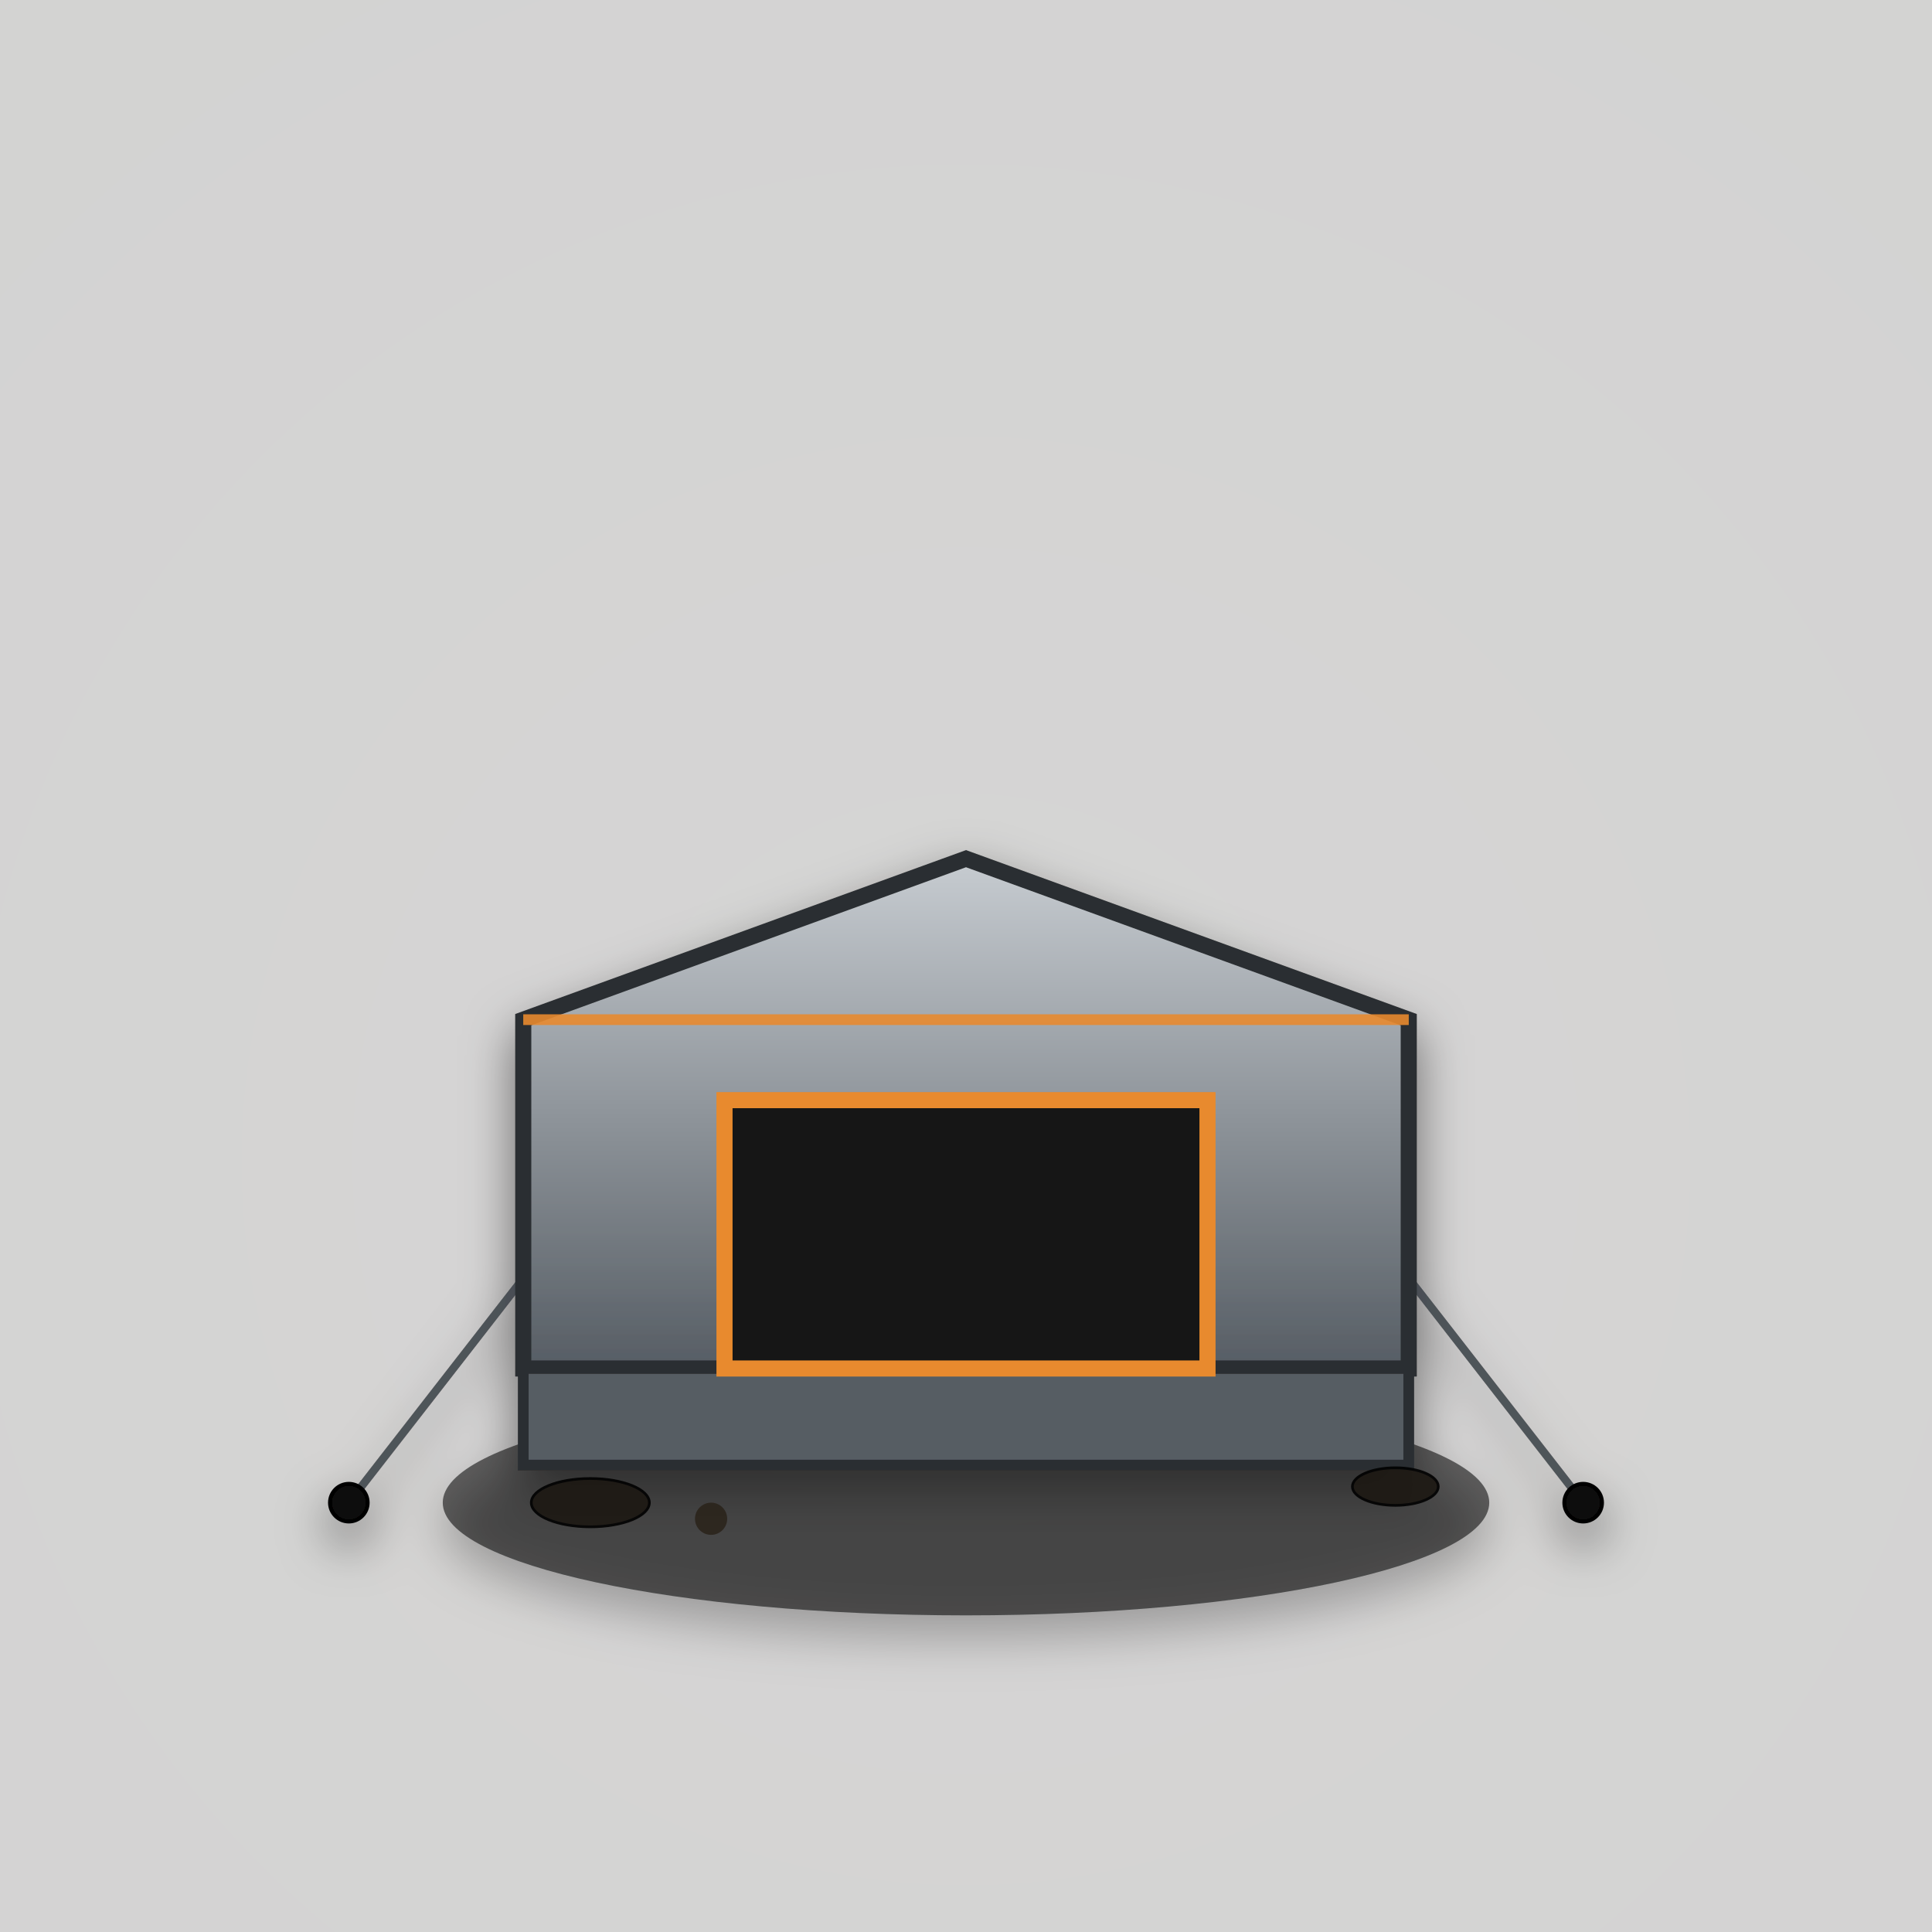
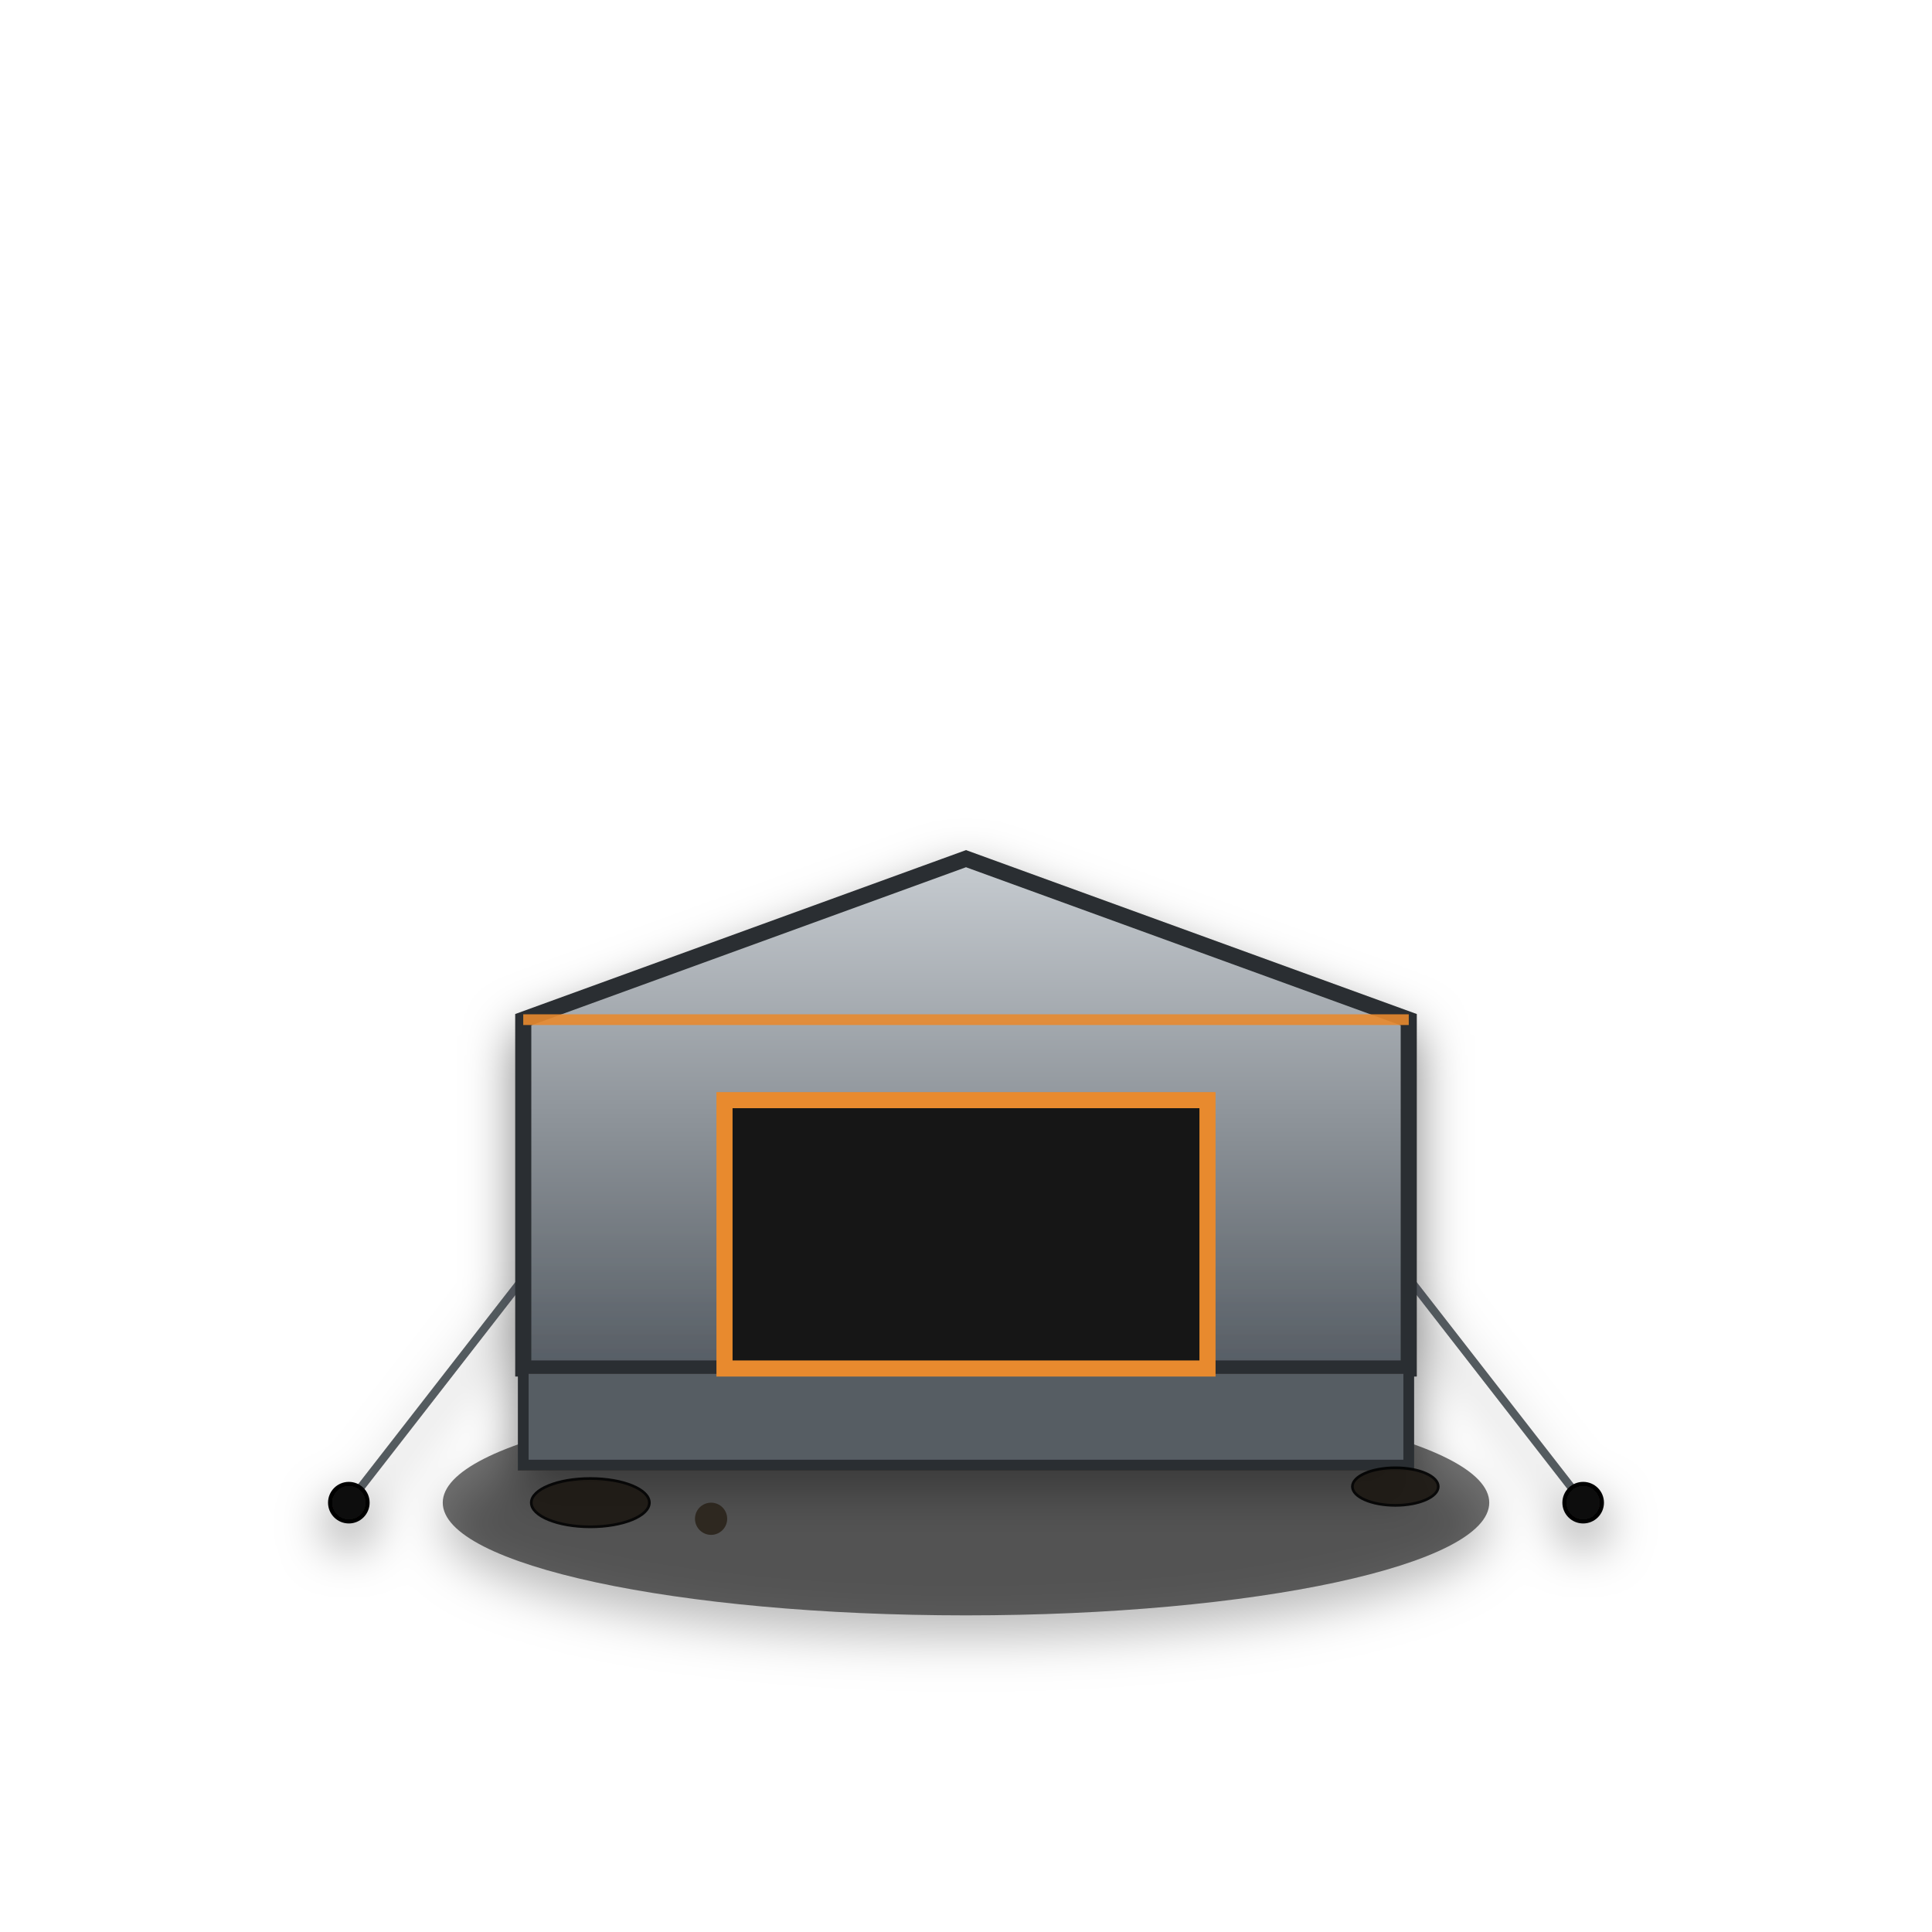
<svg xmlns="http://www.w3.org/2000/svg" viewBox="0 0 720 720">
  <defs>
    <radialGradient id="regoBg" cx="50%" cy="60%" r="70%">
      <stop offset="0" stop-color="#1c1712" />
      <stop offset="1" stop-color="#0c0a08" />
    </radialGradient>
    <linearGradient id="hull" x1="0" y1="0" x2="0" y2="1">
      <stop stop-color="#c7ccd1" />
      <stop offset="1" stop-color="#565d64" />
    </linearGradient>
    <filter id="dropSh" x="-30%" y="-30%" width="160%" height="160%">
      <feDropShadow dx="0" dy="8" stdDeviation="9" flood-opacity=".5" />
    </filter>
  </defs>
-   <rect x="0" y="0" width="720" height="720" fill="url(#regoBg)" opacity=".18" />
  <g filter="url(#dropSh)" transform="translate(360 410)">
    <ellipse cx="0" cy="150" rx="195" ry="42" fill="#000" opacity=".55" />
    <path d="M-160 60 L-230 150" stroke="#3a3f44" stroke-width="3" fill="none" opacity=".85" />
    <circle cx="-230" cy="150" r="7" fill="#100e0c" stroke="#000" stroke-width="1.5" />
    <path d="M160 60 L230 150" stroke="#3a3f44" stroke-width="3" fill="none" opacity=".85" />
    <circle cx="230" cy="150" r="7" fill="#100e0c" stroke="#000" stroke-width="1.5" />
    <path d="M-165 100 -165 -30 0 -90 165 -30 165 100Z" fill="url(#hull)" stroke="#2a2d30" stroke-width="6" />
    <rect x="-165" y="100" width="330" height="36" fill="#565d64" stroke="#2a2d30" stroke-width="4" />
    <path d="M-90 100 -90 0 90 0 90 100Z" fill="#141517" stroke="#e88a2e" stroke-width="6" />
    <g stroke="#e88a2e" stroke-width="4" opacity=".9">
      <path d="M-165 -30 165 -30" fill="none" />
    </g>
  </g>
  <g opacity=".9">
    <ellipse cx="220" cy="560" rx="22" ry="9" fill="#1c1712" stroke="#000" stroke-width="1" />
    <ellipse cx="520" cy="554" rx="16" ry="7" fill="#1c1712" stroke="#000" stroke-width="1" />
    <circle cx="265" cy="566" r="6" fill="#2a231b" />
  </g>
</svg>
